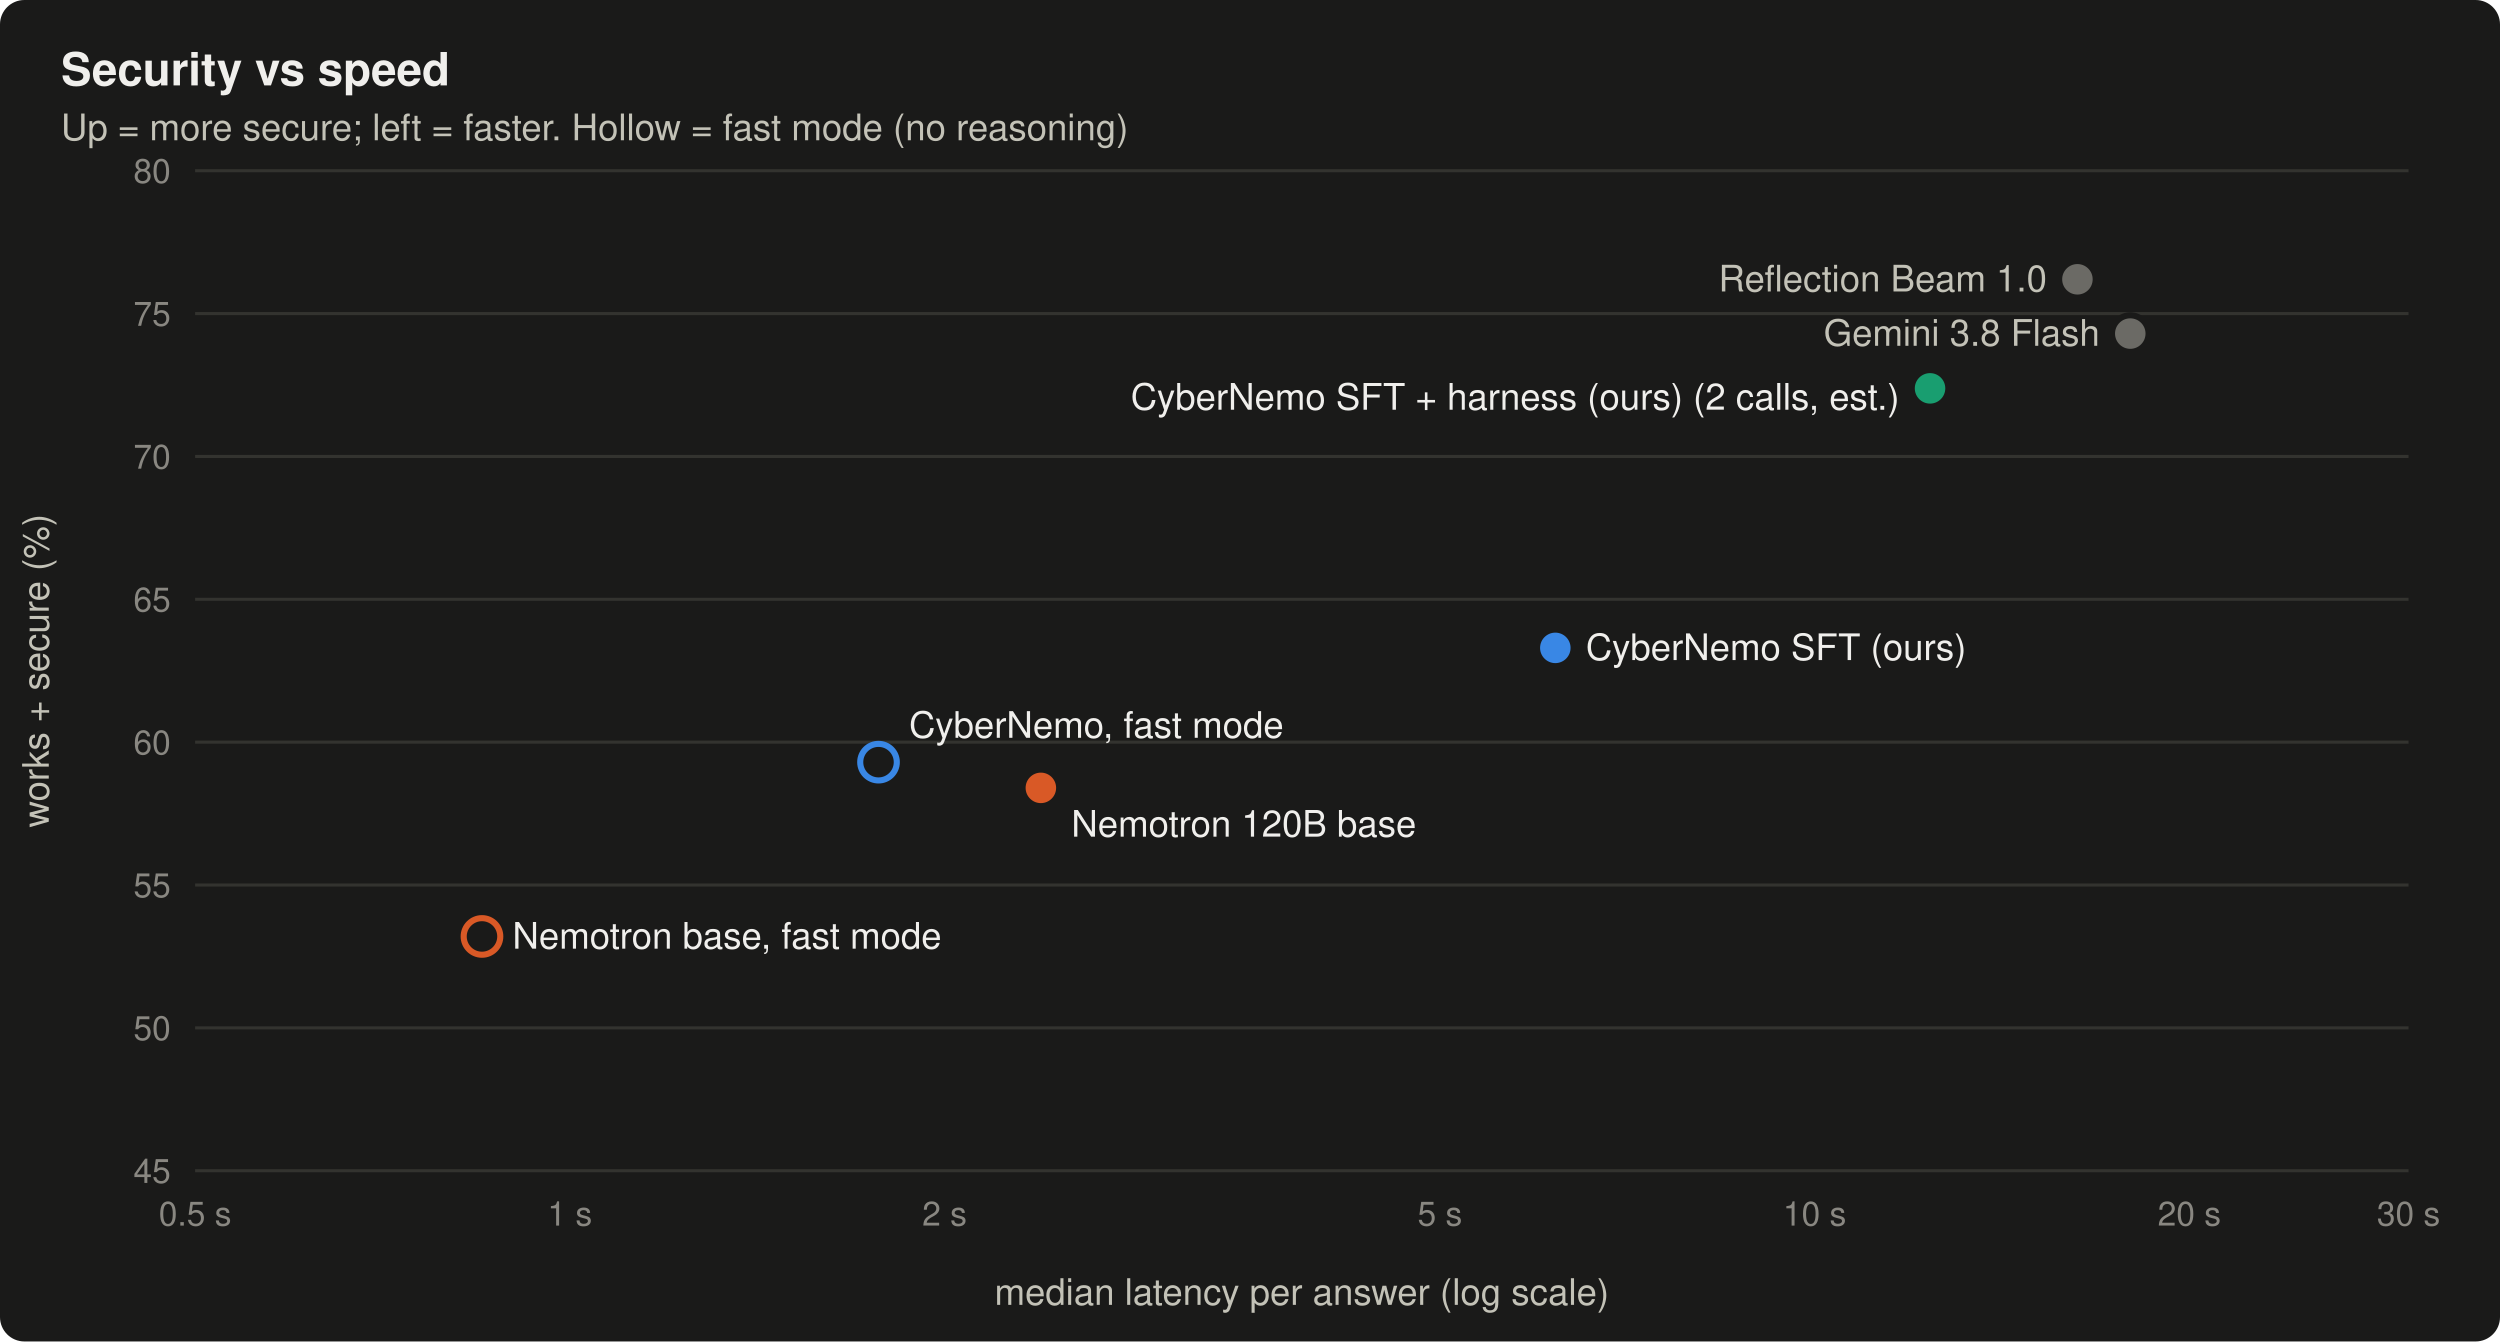
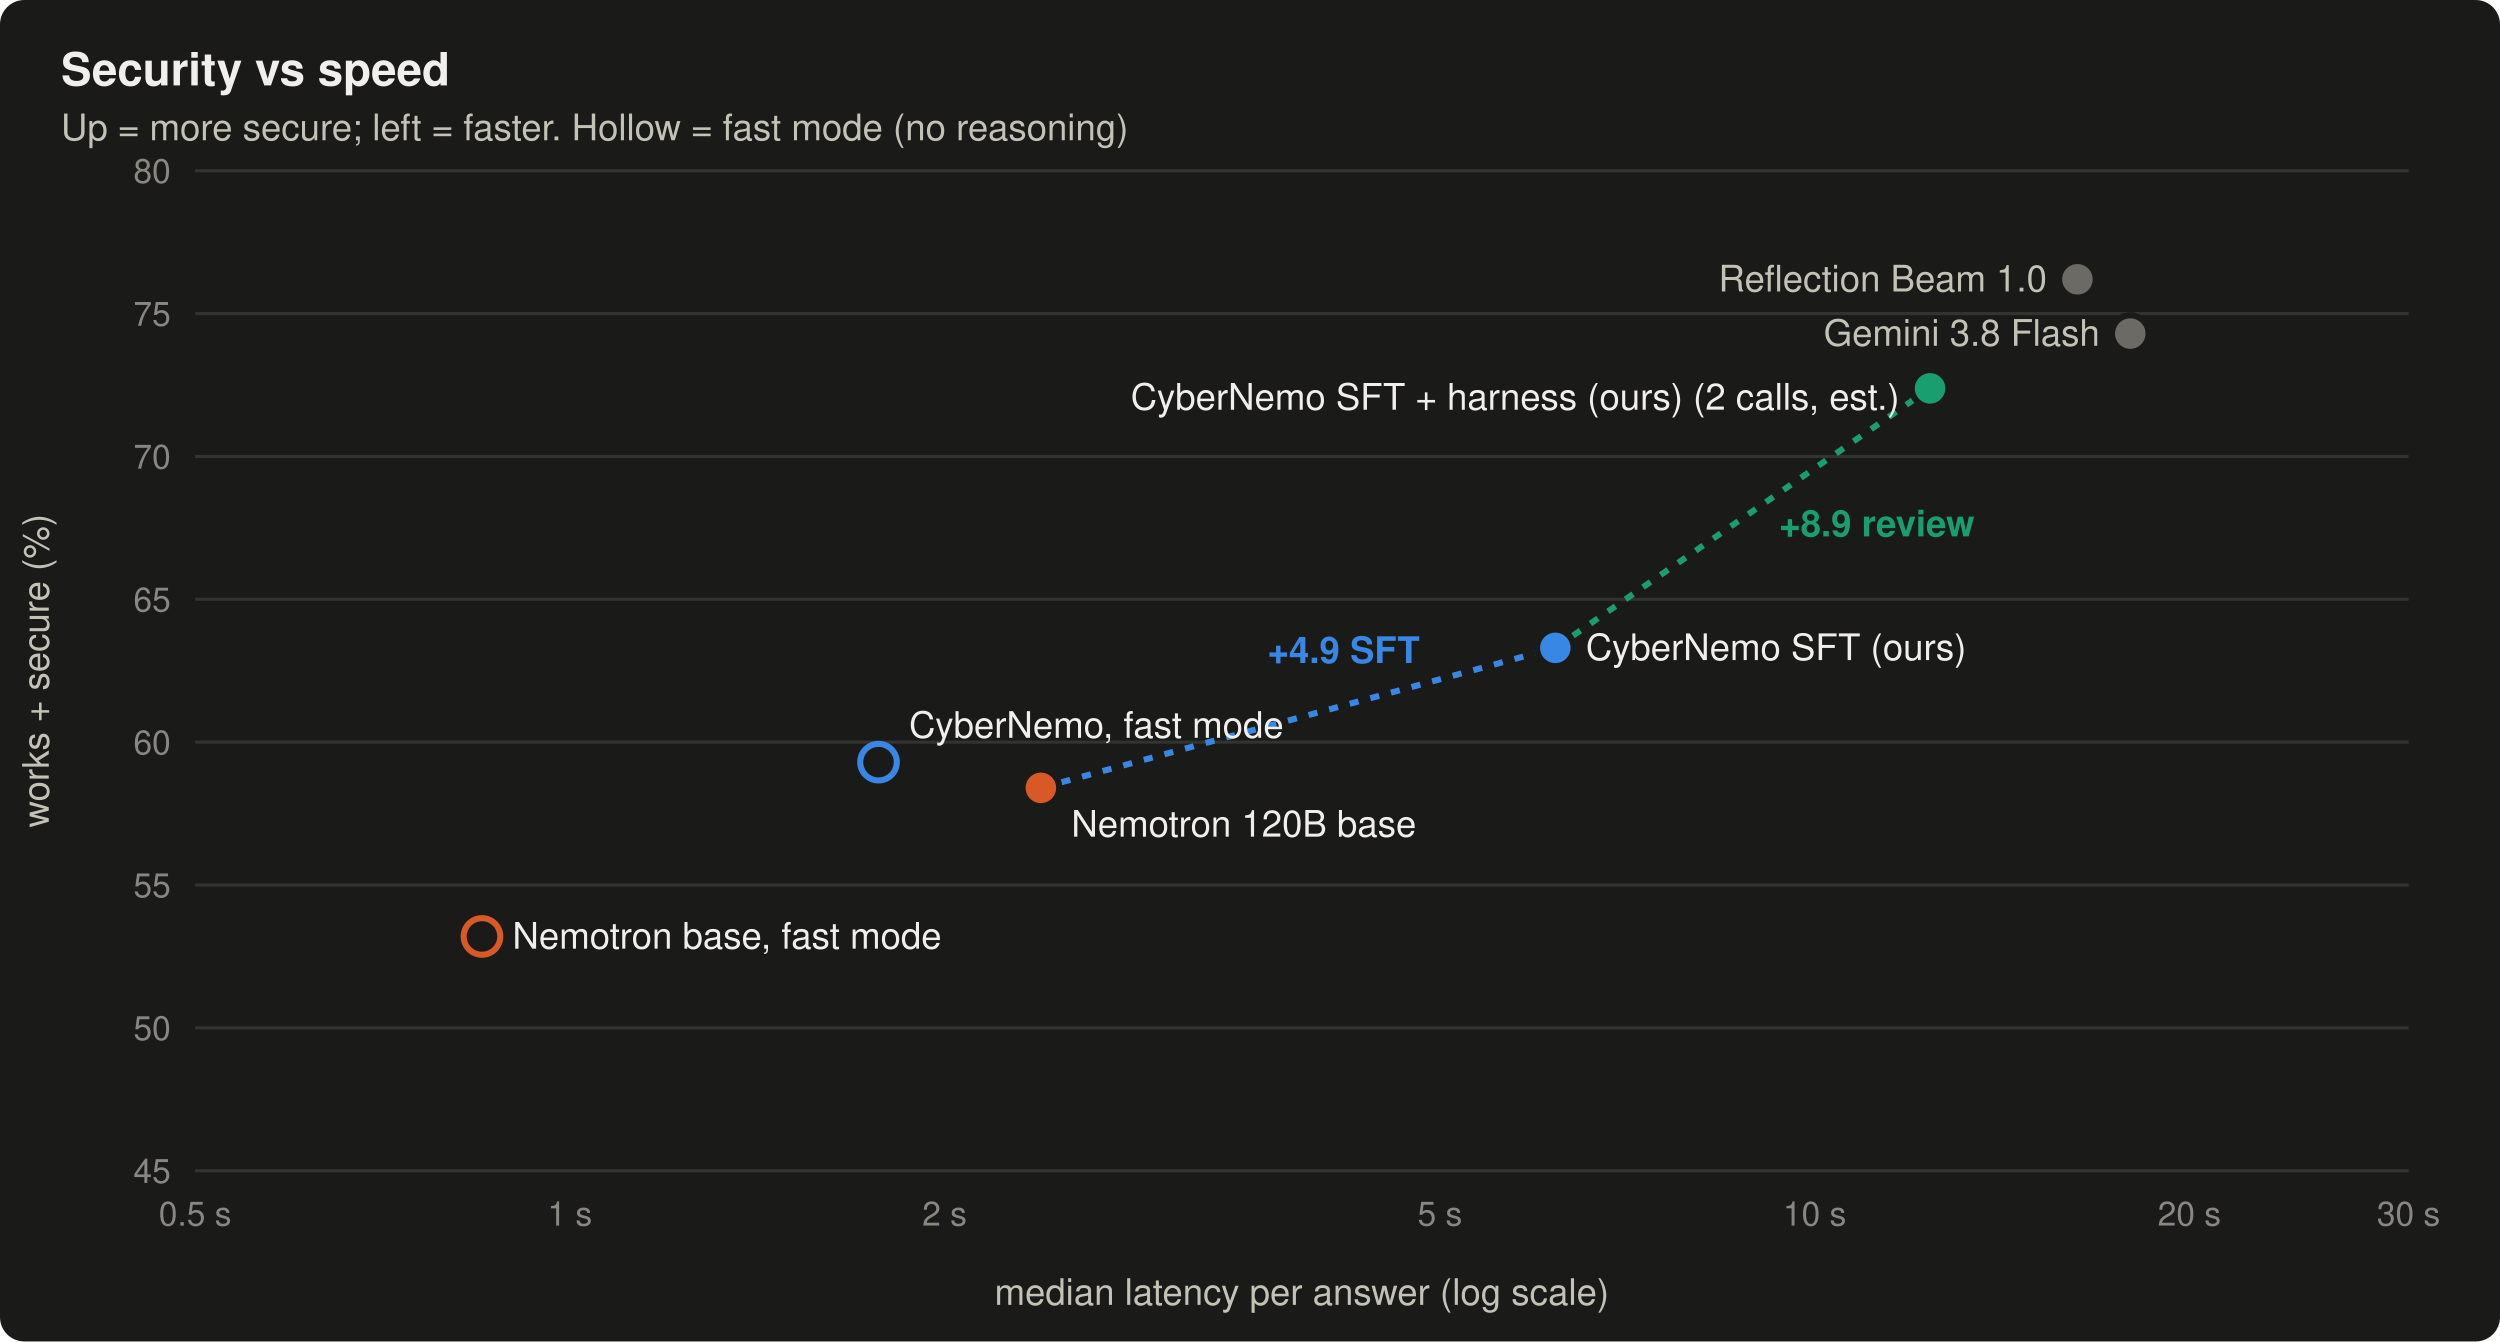
<svg xmlns="http://www.w3.org/2000/svg" width="820" height="440" viewBox="0 0 820 440" font-family="-apple-system,Segoe UI,Helvetica,Arial,sans-serif">
  <rect width="820" height="440" rx="8" fill="#1a1a19" />
  <text x="20" y="28" font-size="15" font-weight="600" fill="#f0efec">Security vs speed</text>
  <text x="20" y="46" font-size="12" fill="#c3c2b7">Up = more secure; left = faster. Hollow = fast mode (no reasoning)</text>
  <line x1="64" y1="384.0" x2="790" y2="384.0" stroke="#33332f" />
  <text x="56" y="388.0" font-size="11" fill="#898781" text-anchor="end">45</text>
  <line x1="64" y1="337.143" x2="790" y2="337.143" stroke="#33332f" />
  <text x="56" y="341.143" font-size="11" fill="#898781" text-anchor="end">50</text>
  <line x1="64" y1="290.286" x2="790" y2="290.286" stroke="#33332f" />
  <text x="56" y="294.286" font-size="11" fill="#898781" text-anchor="end">55</text>
  <line x1="64" y1="243.429" x2="790" y2="243.429" stroke="#33332f" />
  <text x="56" y="247.429" font-size="11" fill="#898781" text-anchor="end">60</text>
  <line x1="64" y1="196.571" x2="790" y2="196.571" stroke="#33332f" />
  <text x="56" y="200.571" font-size="11" fill="#898781" text-anchor="end">65</text>
  <line x1="64" y1="149.714" x2="790" y2="149.714" stroke="#33332f" />
  <text x="56" y="153.714" font-size="11" fill="#898781" text-anchor="end">70</text>
  <line x1="64" y1="102.857" x2="790" y2="102.857" stroke="#33332f" />
  <text x="56" y="106.857" font-size="11" fill="#898781" text-anchor="end">75</text>
  <line x1="64" y1="56.0" x2="790" y2="56.0" stroke="#33332f" />
  <text x="56" y="60.0" font-size="11" fill="#898781" text-anchor="end">80</text>
  <text x="64.0" y="402" font-size="11" fill="#898781" text-anchor="middle">0.5 s</text>
  <text x="186.907" y="402" font-size="11" fill="#898781" text-anchor="middle">1 s</text>
  <text x="309.815" y="402" font-size="11" fill="#898781" text-anchor="middle">2 s</text>
  <text x="472.289" y="402" font-size="11" fill="#898781" text-anchor="middle">5 s</text>
  <text x="595.197" y="402" font-size="11" fill="#898781" text-anchor="middle">10 s</text>
  <text x="718.104" y="402" font-size="11" fill="#898781" text-anchor="middle">20 s</text>
  <text x="790.0" y="402" font-size="11" fill="#898781" text-anchor="middle">30 s</text>
  <text x="427.0" y="428" font-size="12" fill="#c3c2b7" text-anchor="middle">median latency per answer (log scale)</text>
  <text x="16" y="220.0" font-size="12" fill="#c3c2b7" text-anchor="middle" transform="rotate(-90 16 220.0)">works + secure (%)</text>
+   <line x1="341.403" y1="258.423" x2="510.146" y2="212.503" stroke="#3987e5" stroke-width="2" stroke-dasharray="3 4" />
+   <text x="415.775" y="217.463" font-size="12" font-weight="600" fill="#3987e5">+4.9 SFT</text>
+   <line x1="510.146" y1="212.503" x2="633.053" y2="127.383" stroke="#199e70" stroke-width="2" stroke-dasharray="3 4" />
+   <text x="583.6" y="175.943" font-size="12" font-weight="600" fill="#199e70">+8.9 review</text>
  <circle cx="681.395" cy="91.611" r="6" fill="#6b6a65" stroke="#1a1a19" stroke-width="2" />
  <text x="671.395" y="95.611" font-size="12" fill="#c3c2b7" text-anchor="end">Reflection Beam 1.0</text>
  <circle cx="698.731" cy="109.417" r="6" fill="#6b6a65" stroke="#1a1a19" stroke-width="2" />
  <text x="688.731" y="113.417" font-size="12" fill="#c3c2b7" text-anchor="end">Gemini 3.8 Flash</text>
  <circle cx="633.053" cy="127.383" r="6" fill="#199e70" stroke="#1a1a19" stroke-width="2" />
  <text x="623.053" y="134.383" font-size="12" fill="#f0efec" text-anchor="end">CyberNemo SFT + harness (ours) (2 calls, est.)</text>
  <circle cx="510.146" cy="212.503" r="6" fill="#3987e5" stroke="#1a1a19" stroke-width="2" />
  <text x="520.146" y="216.503" font-size="12" fill="#f0efec" text-anchor="start">CyberNemo SFT (ours)</text>
  <circle cx="341.403" cy="258.423" r="6" fill="#d95926" stroke="#1a1a19" stroke-width="2" />
  <text x="351.403" y="274.423" font-size="12" fill="#f0efec" text-anchor="start">Nemotron 120B base</text>
  <circle cx="288.152" cy="249.989" r="6" fill="#1a1a19" stroke="#3987e5" stroke-width="2" />
  <text x="298.152" y="241.989" font-size="12" fill="#f0efec" text-anchor="start">CyberNemo, fast mode</text>
  <circle cx="158.09" cy="307.154" r="6" fill="#1a1a19" stroke="#d95926" stroke-width="2" />
  <text x="168.09" y="311.154" font-size="12" fill="#f0efec" text-anchor="start">Nemotron base, fast mode</text>
</svg>
